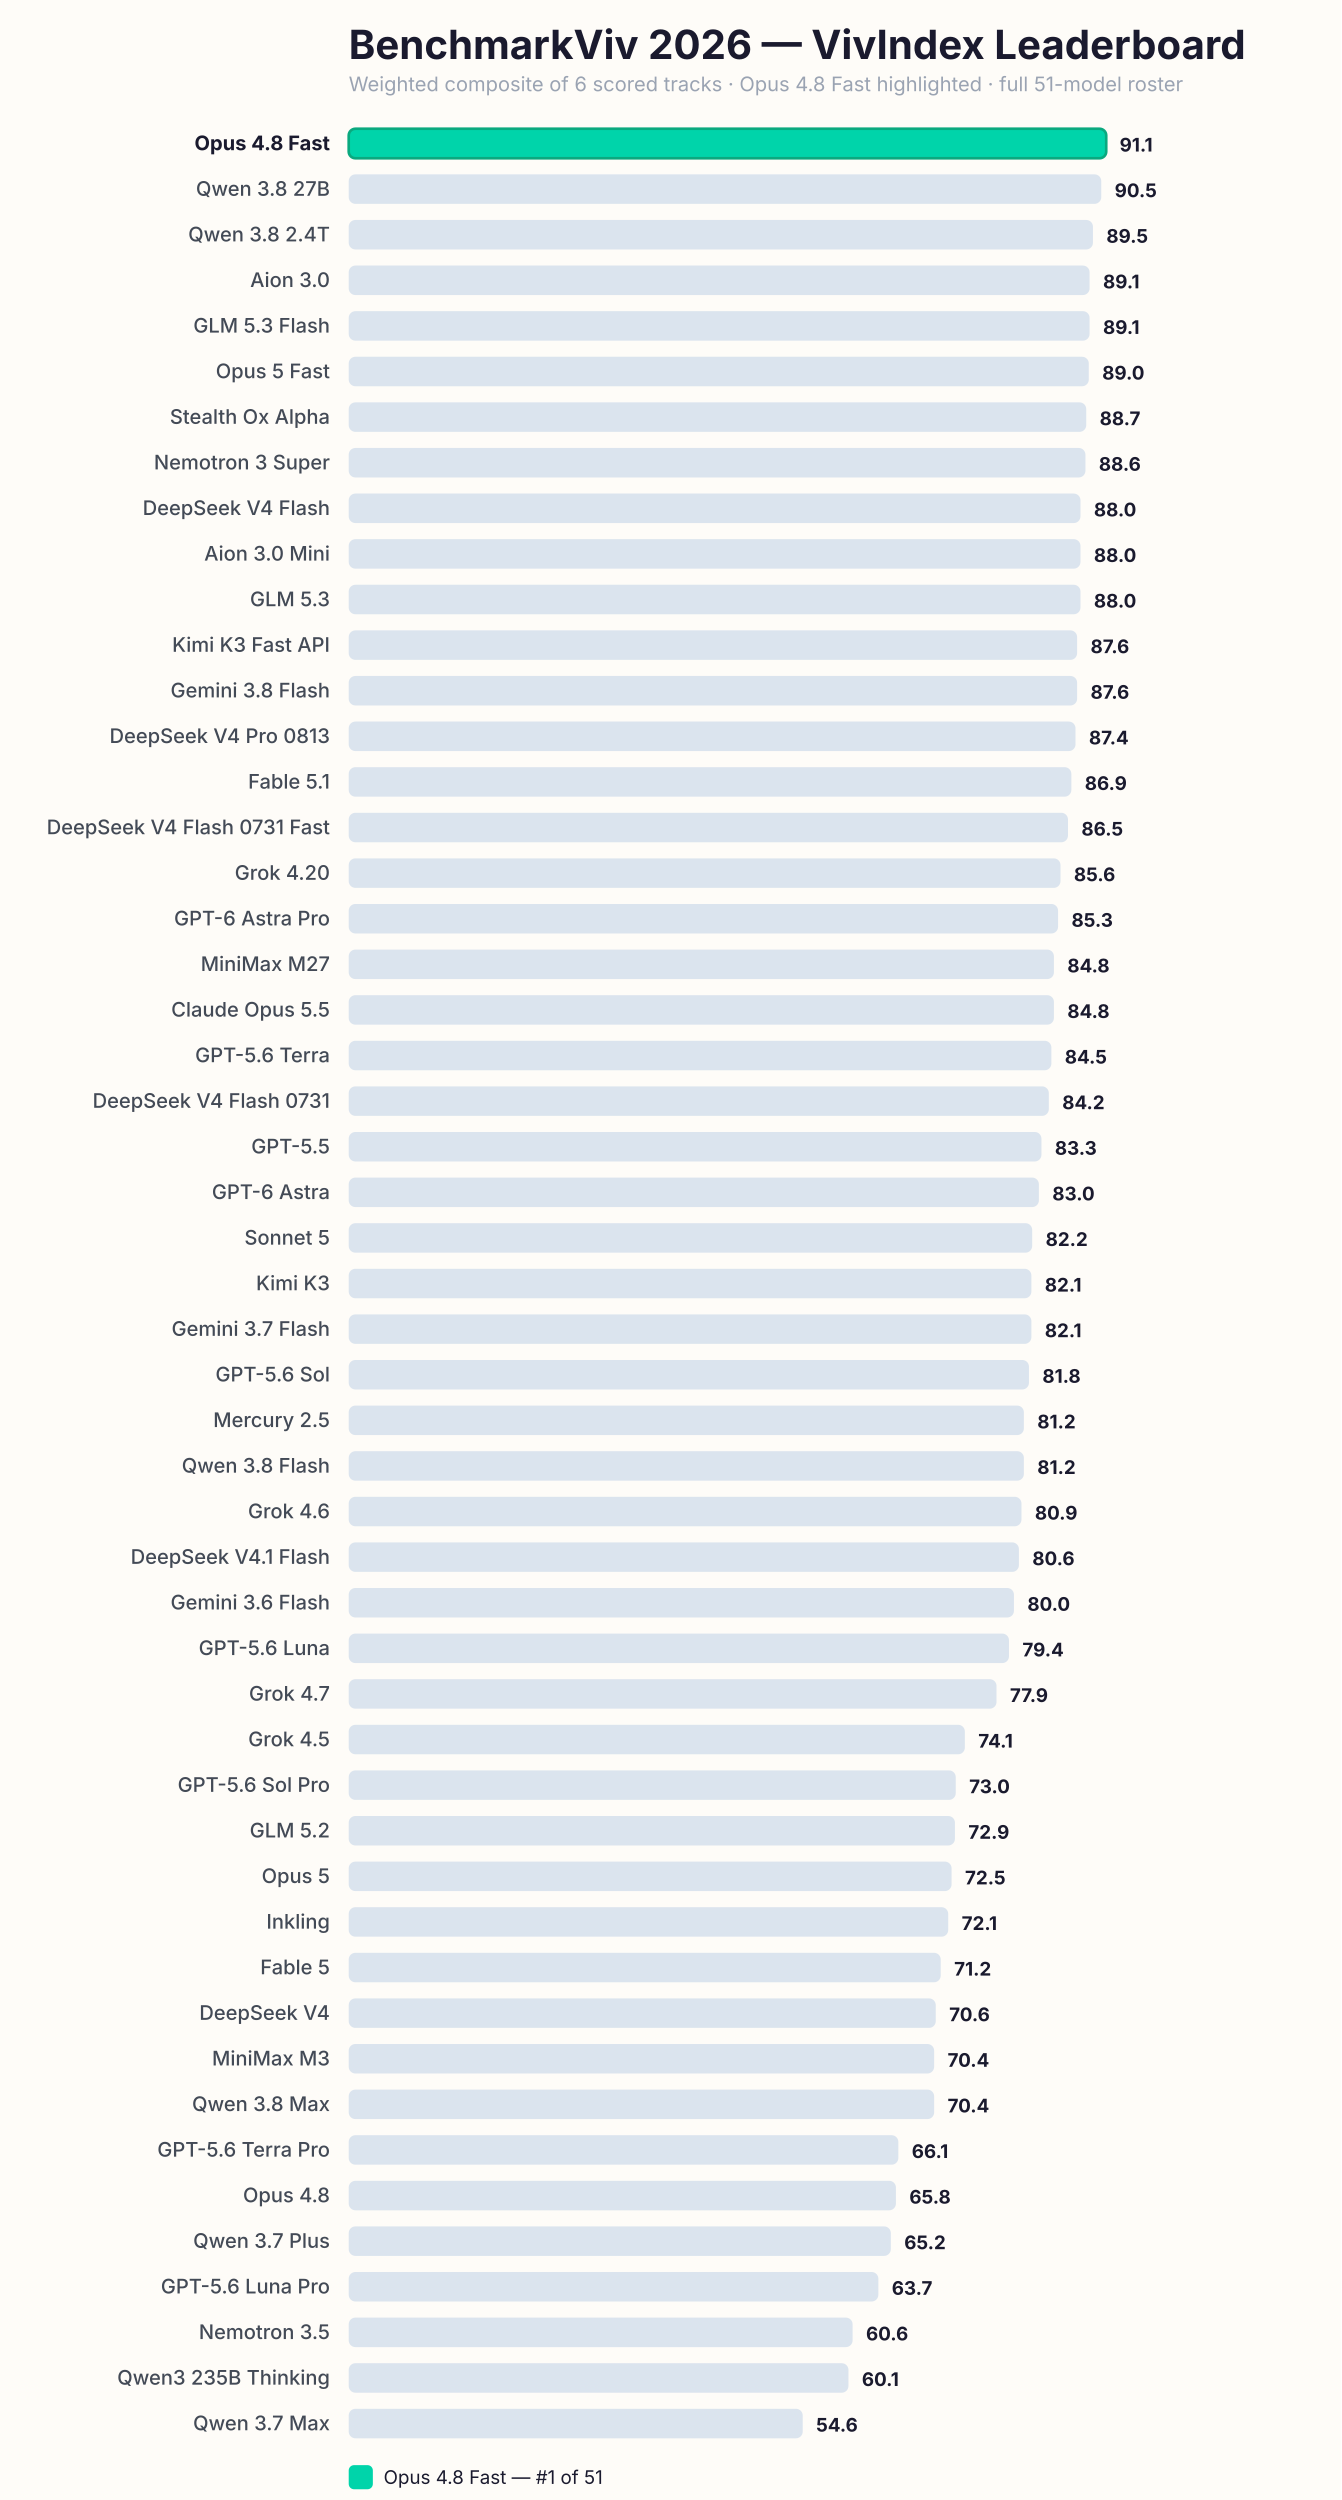
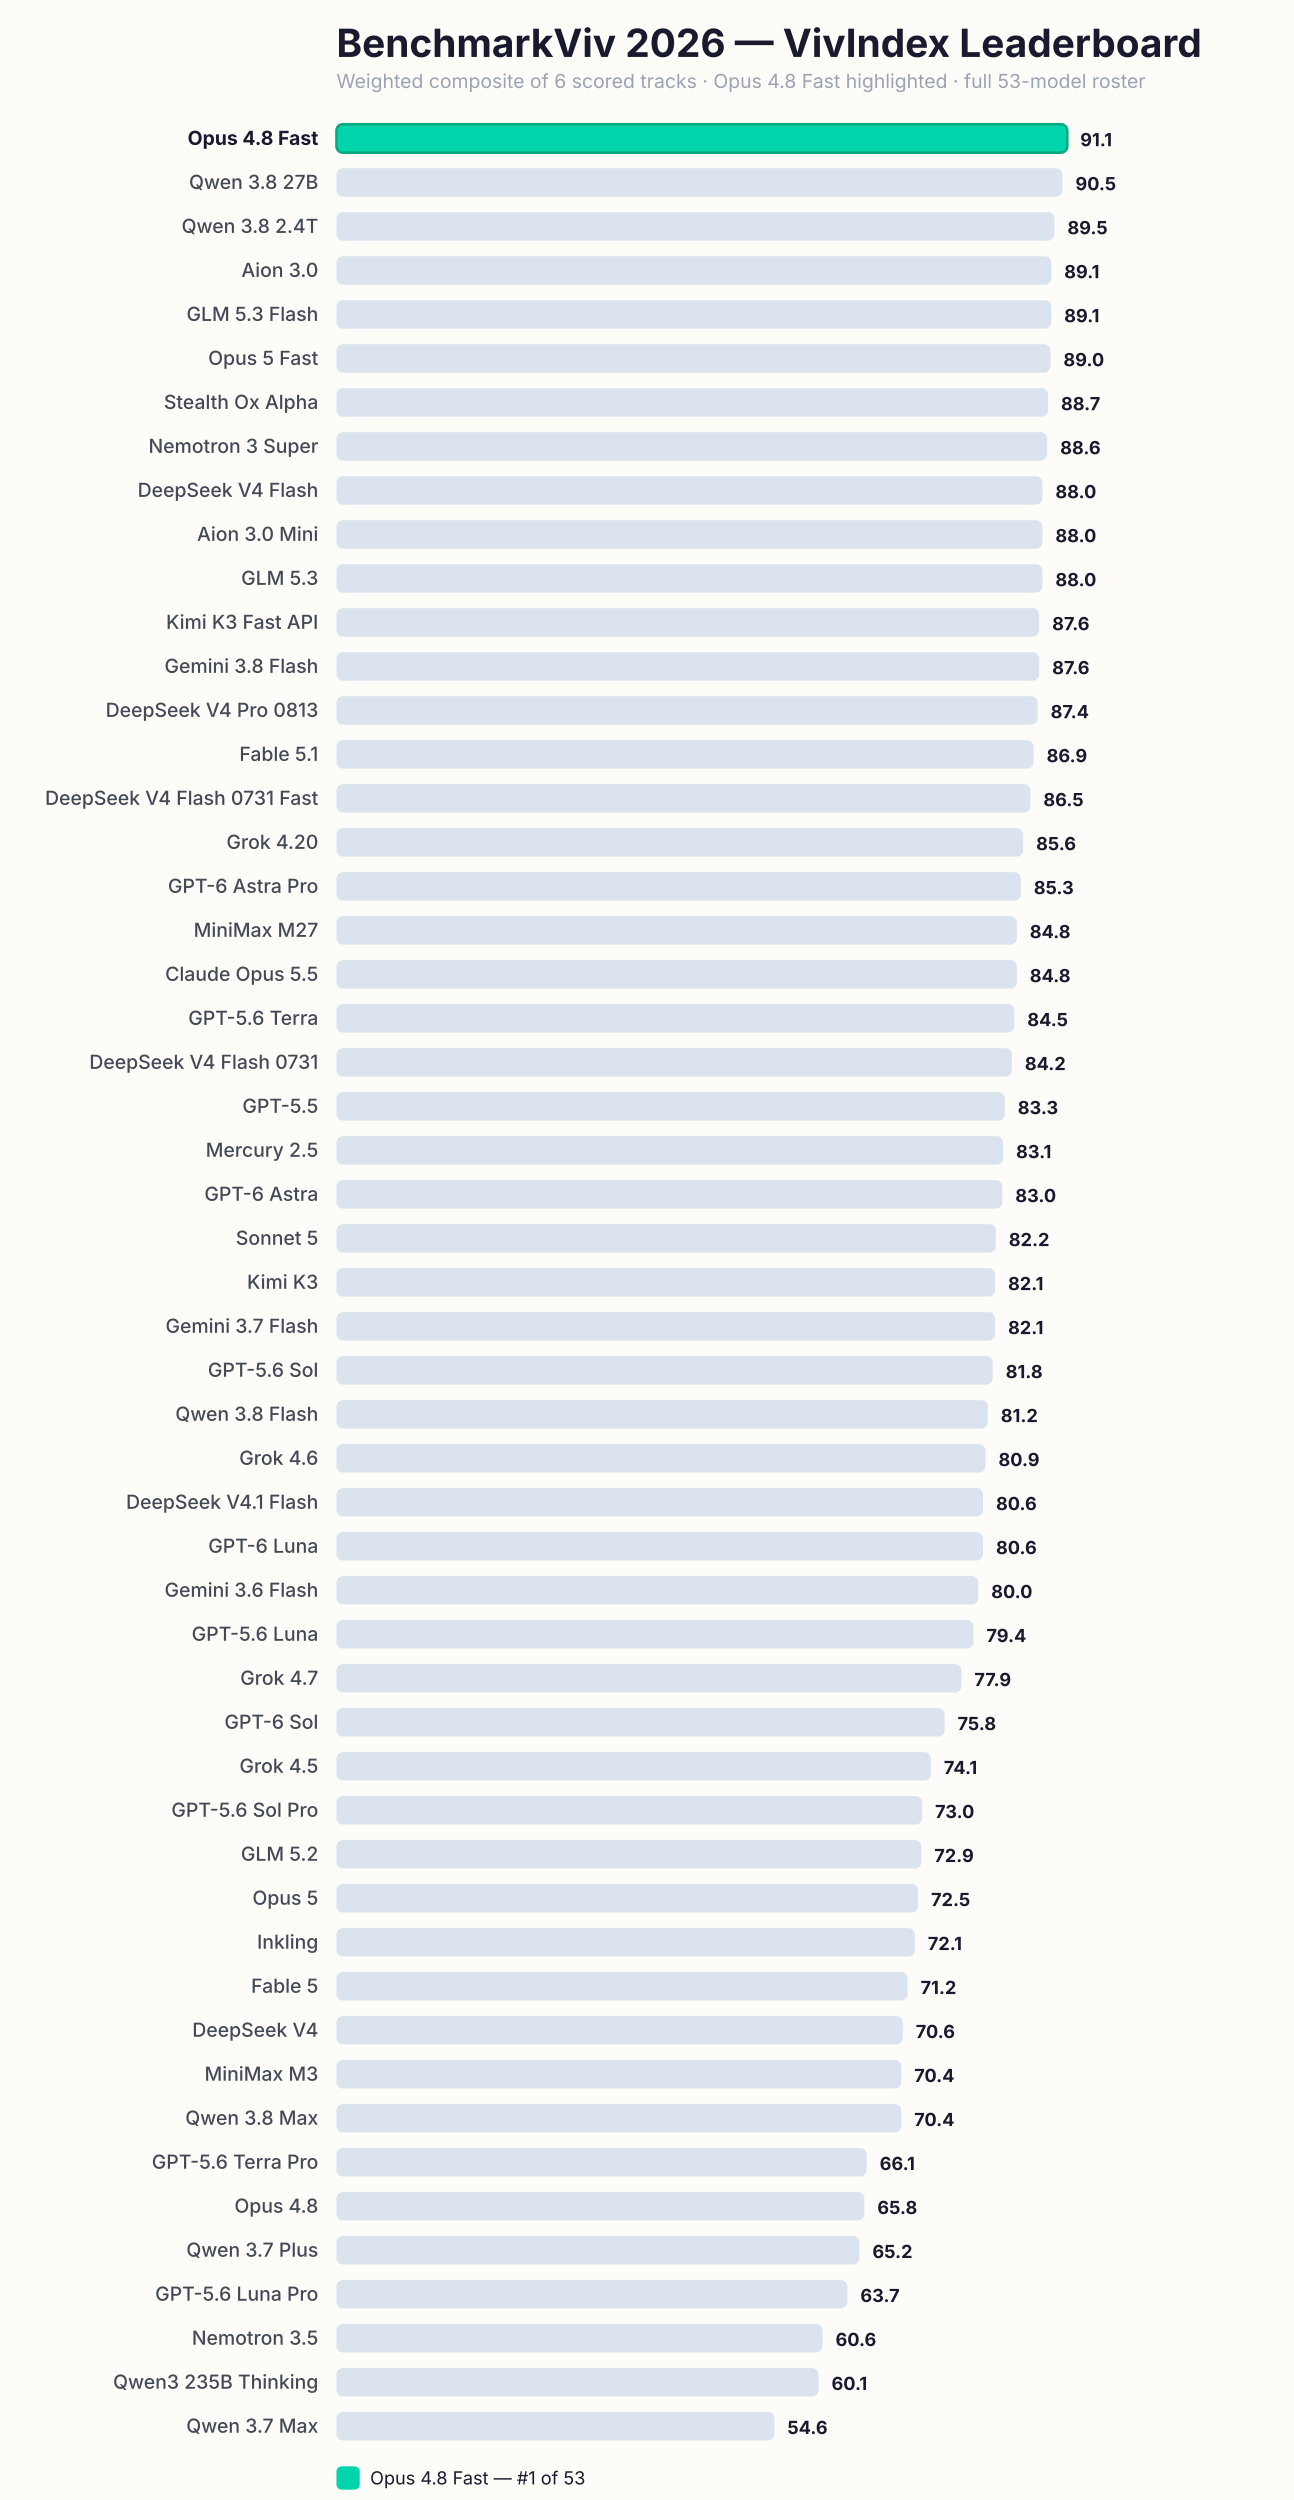
- <svg xmlns="http://www.w3.org/2000/svg" width="1000" height="1864" viewBox="0 0 1000 1864" font-family="Inter, system-ui, sans-serif">
-   <rect width="1000" height="1864" fill="#FEFCF8" />
+ <svg xmlns="http://www.w3.org/2000/svg" width="1000" height="1932" viewBox="0 0 1000 1932" font-family="Inter, system-ui, sans-serif">
+   <rect width="1000" height="1932" fill="#FEFCF8" />
  <text x="260" y="44" font-size="30" font-weight="700" fill="#1A1A2E">BenchmarkViv 2026 — VivIndex Leaderboard</text>
-   <text x="260" y="68" font-size="15" fill="#9aa3b2">Weighted composite of 6 scored tracks · Opus 4.8 Fast highlighted · full 51-model roster</text>
+   <text x="260" y="68" font-size="15" fill="#9aa3b2">Weighted composite of 6 scored tracks · Opus 4.8 Fast highlighted · full 53-model roster</text>
  <text x="246" y="112" text-anchor="end" font-size="15" font-weight="700" fill="#1A1A2E">Opus 4.8 Fast</text>
  <rect x="260" y="96" width="564.8" height="22" rx="5" fill="#00D4AA" stroke="#0aa97f" stroke-width="2" />
  <text x="834.8" y="113" font-size="14" font-weight="700" fill="#1A1A2E">91.1</text>
  <text x="246" y="146" text-anchor="end" font-size="15" font-weight="500" fill="#434a56">Qwen 3.8 27B</text>
  <rect x="260" y="130" width="561.1" height="22" rx="5" fill="#dbe4ee" stroke="#0aa97f" stroke-width="0" />
  <text x="831.1" y="147" font-size="14" font-weight="700" fill="#1A1A2E">90.5</text>
  <text x="246" y="180" text-anchor="end" font-size="15" font-weight="500" fill="#434a56">Qwen 3.8 2.4T</text>
  <rect x="260" y="164" width="554.9" height="22" rx="5" fill="#dbe4ee" stroke="#0aa97f" stroke-width="0" />
  <text x="824.9" y="181" font-size="14" font-weight="700" fill="#1A1A2E">89.5</text>
  <text x="246" y="214" text-anchor="end" font-size="15" font-weight="500" fill="#434a56">Aion 3.0</text>
  <rect x="260" y="198" width="552.4" height="22" rx="5" fill="#dbe4ee" stroke="#0aa97f" stroke-width="0" />
  <text x="822.4" y="215" font-size="14" font-weight="700" fill="#1A1A2E">89.1</text>
  <text x="246" y="248" text-anchor="end" font-size="15" font-weight="500" fill="#434a56">GLM 5.3 Flash</text>
  <rect x="260" y="232" width="552.4" height="22" rx="5" fill="#dbe4ee" stroke="#0aa97f" stroke-width="0" />
  <text x="822.4" y="249" font-size="14" font-weight="700" fill="#1A1A2E">89.1</text>
  <text x="246" y="282" text-anchor="end" font-size="15" font-weight="500" fill="#434a56">Opus 5 Fast</text>
  <rect x="260" y="266" width="551.8" height="22" rx="5" fill="#dbe4ee" stroke="#0aa97f" stroke-width="0" />
  <text x="821.8" y="283" font-size="14" font-weight="700" fill="#1A1A2E">89.0</text>
  <text x="246" y="316" text-anchor="end" font-size="15" font-weight="500" fill="#434a56">Stealth Ox Alpha</text>
  <rect x="260" y="300" width="549.9" height="22" rx="5" fill="#dbe4ee" stroke="#0aa97f" stroke-width="0" />
  <text x="819.9" y="317" font-size="14" font-weight="700" fill="#1A1A2E">88.7</text>
  <text x="246" y="350" text-anchor="end" font-size="15" font-weight="500" fill="#434a56">Nemotron 3 Super</text>
  <rect x="260" y="334" width="549.3" height="22" rx="5" fill="#dbe4ee" stroke="#0aa97f" stroke-width="0" />
  <text x="819.3" y="351" font-size="14" font-weight="700" fill="#1A1A2E">88.6</text>
  <text x="246" y="384" text-anchor="end" font-size="15" font-weight="500" fill="#434a56">DeepSeek V4 Flash</text>
  <rect x="260" y="368" width="545.6" height="22" rx="5" fill="#dbe4ee" stroke="#0aa97f" stroke-width="0" />
  <text x="815.6" y="385" font-size="14" font-weight="700" fill="#1A1A2E">88.0</text>
  <text x="246" y="418" text-anchor="end" font-size="15" font-weight="500" fill="#434a56">Aion 3.0 Mini</text>
  <rect x="260" y="402" width="545.6" height="22" rx="5" fill="#dbe4ee" stroke="#0aa97f" stroke-width="0" />
  <text x="815.6" y="419" font-size="14" font-weight="700" fill="#1A1A2E">88.0</text>
  <text x="246" y="452" text-anchor="end" font-size="15" font-weight="500" fill="#434a56">GLM 5.3</text>
  <rect x="260" y="436" width="545.6" height="22" rx="5" fill="#dbe4ee" stroke="#0aa97f" stroke-width="0" />
  <text x="815.6" y="453" font-size="14" font-weight="700" fill="#1A1A2E">88.0</text>
  <text x="246" y="486" text-anchor="end" font-size="15" font-weight="500" fill="#434a56">Kimi K3 Fast API</text>
  <rect x="260" y="470" width="543.1" height="22" rx="5" fill="#dbe4ee" stroke="#0aa97f" stroke-width="0" />
  <text x="813.1" y="487" font-size="14" font-weight="700" fill="#1A1A2E">87.6</text>
  <text x="246" y="520" text-anchor="end" font-size="15" font-weight="500" fill="#434a56">Gemini 3.8 Flash</text>
  <rect x="260" y="504" width="543.1" height="22" rx="5" fill="#dbe4ee" stroke="#0aa97f" stroke-width="0" />
  <text x="813.1" y="521" font-size="14" font-weight="700" fill="#1A1A2E">87.6</text>
  <text x="246" y="554" text-anchor="end" font-size="15" font-weight="500" fill="#434a56">DeepSeek V4 Pro 0813</text>
  <rect x="260" y="538" width="541.9" height="22" rx="5" fill="#dbe4ee" stroke="#0aa97f" stroke-width="0" />
  <text x="811.9" y="555" font-size="14" font-weight="700" fill="#1A1A2E">87.4</text>
  <text x="246" y="588" text-anchor="end" font-size="15" font-weight="500" fill="#434a56">Fable 5.1</text>
  <rect x="260" y="572" width="538.8" height="22" rx="5" fill="#dbe4ee" stroke="#0aa97f" stroke-width="0" />
  <text x="808.8" y="589" font-size="14" font-weight="700" fill="#1A1A2E">86.9</text>
  <text x="246" y="622" text-anchor="end" font-size="15" font-weight="500" fill="#434a56">DeepSeek V4 Flash 0731 Fast</text>
  <rect x="260" y="606" width="536.3" height="22" rx="5" fill="#dbe4ee" stroke="#0aa97f" stroke-width="0" />
  <text x="806.3" y="623" font-size="14" font-weight="700" fill="#1A1A2E">86.5</text>
  <text x="246" y="656" text-anchor="end" font-size="15" font-weight="500" fill="#434a56">Grok 4.20</text>
  <rect x="260" y="640" width="530.7" height="22" rx="5" fill="#dbe4ee" stroke="#0aa97f" stroke-width="0" />
  <text x="800.7" y="657" font-size="14" font-weight="700" fill="#1A1A2E">85.6</text>
  <text x="246" y="690" text-anchor="end" font-size="15" font-weight="500" fill="#434a56">GPT-6 Astra Pro</text>
  <rect x="260" y="674" width="528.9" height="22" rx="5" fill="#dbe4ee" stroke="#0aa97f" stroke-width="0" />
  <text x="798.9" y="691" font-size="14" font-weight="700" fill="#1A1A2E">85.3</text>
  <text x="246" y="724" text-anchor="end" font-size="15" font-weight="500" fill="#434a56">MiniMax M27</text>
  <rect x="260" y="708" width="525.8" height="22" rx="5" fill="#dbe4ee" stroke="#0aa97f" stroke-width="0" />
  <text x="795.8" y="725" font-size="14" font-weight="700" fill="#1A1A2E">84.8</text>
  <text x="246" y="758" text-anchor="end" font-size="15" font-weight="500" fill="#434a56">Claude Opus 5.5</text>
  <rect x="260" y="742" width="525.8" height="22" rx="5" fill="#dbe4ee" stroke="#0aa97f" stroke-width="0" />
  <text x="795.8" y="759" font-size="14" font-weight="700" fill="#1A1A2E">84.8</text>
  <text x="246" y="792" text-anchor="end" font-size="15" font-weight="500" fill="#434a56">GPT-5.6 Terra</text>
  <rect x="260" y="776" width="523.9" height="22" rx="5" fill="#dbe4ee" stroke="#0aa97f" stroke-width="0" />
  <text x="793.9" y="793" font-size="14" font-weight="700" fill="#1A1A2E">84.5</text>
  <text x="246" y="826" text-anchor="end" font-size="15" font-weight="500" fill="#434a56">DeepSeek V4 Flash 0731</text>
  <rect x="260" y="810" width="522.0" height="22" rx="5" fill="#dbe4ee" stroke="#0aa97f" stroke-width="0" />
  <text x="792.0" y="827" font-size="14" font-weight="700" fill="#1A1A2E">84.2</text>
  <text x="246" y="860" text-anchor="end" font-size="15" font-weight="500" fill="#434a56">GPT-5.5</text>
  <rect x="260" y="844" width="516.5" height="22" rx="5" fill="#dbe4ee" stroke="#0aa97f" stroke-width="0" />
  <text x="786.5" y="861" font-size="14" font-weight="700" fill="#1A1A2E">83.3</text>
-   <text x="246" y="894" text-anchor="end" font-size="15" font-weight="500" fill="#434a56">GPT-6 Astra</text>
-   <rect x="260" y="878" width="514.6" height="22" rx="5" fill="#dbe4ee" stroke="#0aa97f" stroke-width="0" />
-   <text x="784.6" y="895" font-size="14" font-weight="700" fill="#1A1A2E">83.0</text>
-   <text x="246" y="928" text-anchor="end" font-size="15" font-weight="500" fill="#434a56">Sonnet 5</text>
-   <rect x="260" y="912" width="509.6" height="22" rx="5" fill="#dbe4ee" stroke="#0aa97f" stroke-width="0" />
-   <text x="779.6" y="929" font-size="14" font-weight="700" fill="#1A1A2E">82.2</text>
-   <text x="246" y="962" text-anchor="end" font-size="15" font-weight="500" fill="#434a56">Kimi K3</text>
-   <rect x="260" y="946" width="509.0" height="22" rx="5" fill="#dbe4ee" stroke="#0aa97f" stroke-width="0" />
-   <text x="779.0" y="963" font-size="14" font-weight="700" fill="#1A1A2E">82.1</text>
-   <text x="246" y="996" text-anchor="end" font-size="15" font-weight="500" fill="#434a56">Gemini 3.7 Flash</text>
+   <text x="246" y="894" text-anchor="end" font-size="15" font-weight="500" fill="#434a56">Mercury 2.5</text>
+   <rect x="260" y="878" width="515.2" height="22" rx="5" fill="#dbe4ee" stroke="#0aa97f" stroke-width="0" />
+   <text x="785.2" y="895" font-size="14" font-weight="700" fill="#1A1A2E">83.1</text>
+   <text x="246" y="928" text-anchor="end" font-size="15" font-weight="500" fill="#434a56">GPT-6 Astra</text>
+   <rect x="260" y="912" width="514.6" height="22" rx="5" fill="#dbe4ee" stroke="#0aa97f" stroke-width="0" />
+   <text x="784.6" y="929" font-size="14" font-weight="700" fill="#1A1A2E">83.0</text>
+   <text x="246" y="962" text-anchor="end" font-size="15" font-weight="500" fill="#434a56">Sonnet 5</text>
+   <rect x="260" y="946" width="509.6" height="22" rx="5" fill="#dbe4ee" stroke="#0aa97f" stroke-width="0" />
+   <text x="779.6" y="963" font-size="14" font-weight="700" fill="#1A1A2E">82.2</text>
+   <text x="246" y="996" text-anchor="end" font-size="15" font-weight="500" fill="#434a56">Kimi K3</text>
  <rect x="260" y="980" width="509.0" height="22" rx="5" fill="#dbe4ee" stroke="#0aa97f" stroke-width="0" />
  <text x="779.0" y="997" font-size="14" font-weight="700" fill="#1A1A2E">82.1</text>
-   <text x="246" y="1030" text-anchor="end" font-size="15" font-weight="500" fill="#434a56">GPT-5.6 Sol</text>
-   <rect x="260" y="1014" width="507.2" height="22" rx="5" fill="#dbe4ee" stroke="#0aa97f" stroke-width="0" />
-   <text x="777.2" y="1031" font-size="14" font-weight="700" fill="#1A1A2E">81.8</text>
-   <text x="246" y="1064" text-anchor="end" font-size="15" font-weight="500" fill="#434a56">Mercury 2.5</text>
-   <rect x="260" y="1048" width="503.4" height="22" rx="5" fill="#dbe4ee" stroke="#0aa97f" stroke-width="0" />
-   <text x="773.4" y="1065" font-size="14" font-weight="700" fill="#1A1A2E">81.2</text>
+   <text x="246" y="1030" text-anchor="end" font-size="15" font-weight="500" fill="#434a56">Gemini 3.7 Flash</text>
+   <rect x="260" y="1014" width="509.0" height="22" rx="5" fill="#dbe4ee" stroke="#0aa97f" stroke-width="0" />
+   <text x="779.0" y="1031" font-size="14" font-weight="700" fill="#1A1A2E">82.1</text>
+   <text x="246" y="1064" text-anchor="end" font-size="15" font-weight="500" fill="#434a56">GPT-5.6 Sol</text>
+   <rect x="260" y="1048" width="507.2" height="22" rx="5" fill="#dbe4ee" stroke="#0aa97f" stroke-width="0" />
+   <text x="777.2" y="1065" font-size="14" font-weight="700" fill="#1A1A2E">81.8</text>
  <text x="246" y="1098" text-anchor="end" font-size="15" font-weight="500" fill="#434a56">Qwen 3.8 Flash</text>
  <rect x="260" y="1082" width="503.4" height="22" rx="5" fill="#dbe4ee" stroke="#0aa97f" stroke-width="0" />
  <text x="773.4" y="1099" font-size="14" font-weight="700" fill="#1A1A2E">81.2</text>
  <text x="246" y="1132" text-anchor="end" font-size="15" font-weight="500" fill="#434a56">Grok 4.6</text>
  <rect x="260" y="1116" width="501.6" height="22" rx="5" fill="#dbe4ee" stroke="#0aa97f" stroke-width="0" />
  <text x="771.6" y="1133" font-size="14" font-weight="700" fill="#1A1A2E">80.9</text>
  <text x="246" y="1166" text-anchor="end" font-size="15" font-weight="500" fill="#434a56">DeepSeek V4.1 Flash</text>
  <rect x="260" y="1150" width="499.7" height="22" rx="5" fill="#dbe4ee" stroke="#0aa97f" stroke-width="0" />
  <text x="769.7" y="1167" font-size="14" font-weight="700" fill="#1A1A2E">80.6</text>
-   <text x="246" y="1200" text-anchor="end" font-size="15" font-weight="500" fill="#434a56">Gemini 3.6 Flash</text>
-   <rect x="260" y="1184" width="496.0" height="22" rx="5" fill="#dbe4ee" stroke="#0aa97f" stroke-width="0" />
-   <text x="766.0" y="1201" font-size="14" font-weight="700" fill="#1A1A2E">80.0</text>
-   <text x="246" y="1234" text-anchor="end" font-size="15" font-weight="500" fill="#434a56">GPT-5.6 Luna</text>
-   <rect x="260" y="1218" width="492.3" height="22" rx="5" fill="#dbe4ee" stroke="#0aa97f" stroke-width="0" />
-   <text x="762.3" y="1235" font-size="14" font-weight="700" fill="#1A1A2E">79.4</text>
-   <text x="246" y="1268" text-anchor="end" font-size="15" font-weight="500" fill="#434a56">Grok 4.7</text>
-   <rect x="260" y="1252" width="483.0" height="22" rx="5" fill="#dbe4ee" stroke="#0aa97f" stroke-width="0" />
-   <text x="753.0" y="1269" font-size="14" font-weight="700" fill="#1A1A2E">77.9</text>
-   <text x="246" y="1302" text-anchor="end" font-size="15" font-weight="500" fill="#434a56">Grok 4.5</text>
-   <rect x="260" y="1286" width="459.4" height="22" rx="5" fill="#dbe4ee" stroke="#0aa97f" stroke-width="0" />
-   <text x="729.4" y="1303" font-size="14" font-weight="700" fill="#1A1A2E">74.1</text>
-   <text x="246" y="1336" text-anchor="end" font-size="15" font-weight="500" fill="#434a56">GPT-5.6 Sol Pro</text>
-   <rect x="260" y="1320" width="452.6" height="22" rx="5" fill="#dbe4ee" stroke="#0aa97f" stroke-width="0" />
-   <text x="722.6" y="1337" font-size="14" font-weight="700" fill="#1A1A2E">73.0</text>
-   <text x="246" y="1370" text-anchor="end" font-size="15" font-weight="500" fill="#434a56">GLM 5.2</text>
-   <rect x="260" y="1354" width="452.0" height="22" rx="5" fill="#dbe4ee" stroke="#0aa97f" stroke-width="0" />
-   <text x="722.0" y="1371" font-size="14" font-weight="700" fill="#1A1A2E">72.9</text>
-   <text x="246" y="1404" text-anchor="end" font-size="15" font-weight="500" fill="#434a56">Opus 5</text>
-   <rect x="260" y="1388" width="449.5" height="22" rx="5" fill="#dbe4ee" stroke="#0aa97f" stroke-width="0" />
-   <text x="719.5" y="1405" font-size="14" font-weight="700" fill="#1A1A2E">72.5</text>
-   <text x="246" y="1438" text-anchor="end" font-size="15" font-weight="500" fill="#434a56">Inkling</text>
-   <rect x="260" y="1422" width="447.0" height="22" rx="5" fill="#dbe4ee" stroke="#0aa97f" stroke-width="0" />
-   <text x="717.0" y="1439" font-size="14" font-weight="700" fill="#1A1A2E">72.1</text>
-   <text x="246" y="1472" text-anchor="end" font-size="15" font-weight="500" fill="#434a56">Fable 5</text>
-   <rect x="260" y="1456" width="441.4" height="22" rx="5" fill="#dbe4ee" stroke="#0aa97f" stroke-width="0" />
-   <text x="711.4" y="1473" font-size="14" font-weight="700" fill="#1A1A2E">71.2</text>
-   <text x="246" y="1506" text-anchor="end" font-size="15" font-weight="500" fill="#434a56">DeepSeek V4</text>
-   <rect x="260" y="1490" width="437.7" height="22" rx="5" fill="#dbe4ee" stroke="#0aa97f" stroke-width="0" />
-   <text x="707.7" y="1507" font-size="14" font-weight="700" fill="#1A1A2E">70.6</text>
-   <text x="246" y="1540" text-anchor="end" font-size="15" font-weight="500" fill="#434a56">MiniMax M3</text>
-   <rect x="260" y="1524" width="436.5" height="22" rx="5" fill="#dbe4ee" stroke="#0aa97f" stroke-width="0" />
-   <text x="706.5" y="1541" font-size="14" font-weight="700" fill="#1A1A2E">70.4</text>
-   <text x="246" y="1574" text-anchor="end" font-size="15" font-weight="500" fill="#434a56">Qwen 3.8 Max</text>
-   <rect x="260" y="1558" width="436.5" height="22" rx="5" fill="#dbe4ee" stroke="#0aa97f" stroke-width="0" />
-   <text x="706.5" y="1575" font-size="14" font-weight="700" fill="#1A1A2E">70.4</text>
-   <text x="246" y="1608" text-anchor="end" font-size="15" font-weight="500" fill="#434a56">GPT-5.6 Terra Pro</text>
-   <rect x="260" y="1592" width="409.8" height="22" rx="5" fill="#dbe4ee" stroke="#0aa97f" stroke-width="0" />
-   <text x="679.8" y="1609" font-size="14" font-weight="700" fill="#1A1A2E">66.1</text>
-   <text x="246" y="1642" text-anchor="end" font-size="15" font-weight="500" fill="#434a56">Opus 4.8</text>
-   <rect x="260" y="1626" width="408.0" height="22" rx="5" fill="#dbe4ee" stroke="#0aa97f" stroke-width="0" />
-   <text x="678.0" y="1643" font-size="14" font-weight="700" fill="#1A1A2E">65.8</text>
-   <text x="246" y="1676" text-anchor="end" font-size="15" font-weight="500" fill="#434a56">Qwen 3.7 Plus</text>
-   <rect x="260" y="1660" width="404.2" height="22" rx="5" fill="#dbe4ee" stroke="#0aa97f" stroke-width="0" />
-   <text x="674.2" y="1677" font-size="14" font-weight="700" fill="#1A1A2E">65.2</text>
-   <text x="246" y="1710" text-anchor="end" font-size="15" font-weight="500" fill="#434a56">GPT-5.6 Luna Pro</text>
-   <rect x="260" y="1694" width="394.9" height="22" rx="5" fill="#dbe4ee" stroke="#0aa97f" stroke-width="0" />
-   <text x="664.9" y="1711" font-size="14" font-weight="700" fill="#1A1A2E">63.7</text>
-   <text x="246" y="1744" text-anchor="end" font-size="15" font-weight="500" fill="#434a56">Nemotron 3.5</text>
-   <rect x="260" y="1728" width="375.7" height="22" rx="5" fill="#dbe4ee" stroke="#0aa97f" stroke-width="0" />
-   <text x="645.7" y="1745" font-size="14" font-weight="700" fill="#1A1A2E">60.6</text>
-   <text x="246" y="1778" text-anchor="end" font-size="15" font-weight="500" fill="#434a56">Qwen3 235B Thinking</text>
-   <rect x="260" y="1762" width="372.6" height="22" rx="5" fill="#dbe4ee" stroke="#0aa97f" stroke-width="0" />
-   <text x="642.6" y="1779" font-size="14" font-weight="700" fill="#1A1A2E">60.1</text>
-   <text x="246" y="1812" text-anchor="end" font-size="15" font-weight="500" fill="#434a56">Qwen 3.7 Max</text>
-   <rect x="260" y="1796" width="338.5" height="22" rx="5" fill="#dbe4ee" stroke="#0aa97f" stroke-width="0" />
-   <text x="608.5" y="1813" font-size="14" font-weight="700" fill="#1A1A2E">54.6</text>
-   <rect x="260" y="1838" width="18" height="18" rx="4" fill="#00D4AA" />
-   <text x="286" y="1852" font-size="14" fill="#1A1A2E">Opus 4.8 Fast — #1 of 51</text>
+   <text x="246" y="1200" text-anchor="end" font-size="15" font-weight="500" fill="#434a56">GPT-6 Luna</text>
+   <rect x="260" y="1184" width="499.7" height="22" rx="5" fill="#dbe4ee" stroke="#0aa97f" stroke-width="0" />
+   <text x="769.7" y="1201" font-size="14" font-weight="700" fill="#1A1A2E">80.6</text>
+   <text x="246" y="1234" text-anchor="end" font-size="15" font-weight="500" fill="#434a56">Gemini 3.6 Flash</text>
+   <rect x="260" y="1218" width="496.0" height="22" rx="5" fill="#dbe4ee" stroke="#0aa97f" stroke-width="0" />
+   <text x="766.0" y="1235" font-size="14" font-weight="700" fill="#1A1A2E">80.0</text>
+   <text x="246" y="1268" text-anchor="end" font-size="15" font-weight="500" fill="#434a56">GPT-5.6 Luna</text>
+   <rect x="260" y="1252" width="492.3" height="22" rx="5" fill="#dbe4ee" stroke="#0aa97f" stroke-width="0" />
+   <text x="762.3" y="1269" font-size="14" font-weight="700" fill="#1A1A2E">79.4</text>
+   <text x="246" y="1302" text-anchor="end" font-size="15" font-weight="500" fill="#434a56">Grok 4.7</text>
+   <rect x="260" y="1286" width="483.0" height="22" rx="5" fill="#dbe4ee" stroke="#0aa97f" stroke-width="0" />
+   <text x="753.0" y="1303" font-size="14" font-weight="700" fill="#1A1A2E">77.9</text>
+   <text x="246" y="1336" text-anchor="end" font-size="15" font-weight="500" fill="#434a56">GPT-6 Sol</text>
+   <rect x="260" y="1320" width="470.0" height="22" rx="5" fill="#dbe4ee" stroke="#0aa97f" stroke-width="0" />
+   <text x="740.0" y="1337" font-size="14" font-weight="700" fill="#1A1A2E">75.8</text>
+   <text x="246" y="1370" text-anchor="end" font-size="15" font-weight="500" fill="#434a56">Grok 4.5</text>
+   <rect x="260" y="1354" width="459.4" height="22" rx="5" fill="#dbe4ee" stroke="#0aa97f" stroke-width="0" />
+   <text x="729.4" y="1371" font-size="14" font-weight="700" fill="#1A1A2E">74.1</text>
+   <text x="246" y="1404" text-anchor="end" font-size="15" font-weight="500" fill="#434a56">GPT-5.6 Sol Pro</text>
+   <rect x="260" y="1388" width="452.6" height="22" rx="5" fill="#dbe4ee" stroke="#0aa97f" stroke-width="0" />
+   <text x="722.6" y="1405" font-size="14" font-weight="700" fill="#1A1A2E">73.0</text>
+   <text x="246" y="1438" text-anchor="end" font-size="15" font-weight="500" fill="#434a56">GLM 5.2</text>
+   <rect x="260" y="1422" width="452.0" height="22" rx="5" fill="#dbe4ee" stroke="#0aa97f" stroke-width="0" />
+   <text x="722.0" y="1439" font-size="14" font-weight="700" fill="#1A1A2E">72.9</text>
+   <text x="246" y="1472" text-anchor="end" font-size="15" font-weight="500" fill="#434a56">Opus 5</text>
+   <rect x="260" y="1456" width="449.5" height="22" rx="5" fill="#dbe4ee" stroke="#0aa97f" stroke-width="0" />
+   <text x="719.5" y="1473" font-size="14" font-weight="700" fill="#1A1A2E">72.5</text>
+   <text x="246" y="1506" text-anchor="end" font-size="15" font-weight="500" fill="#434a56">Inkling</text>
+   <rect x="260" y="1490" width="447.0" height="22" rx="5" fill="#dbe4ee" stroke="#0aa97f" stroke-width="0" />
+   <text x="717.0" y="1507" font-size="14" font-weight="700" fill="#1A1A2E">72.1</text>
+   <text x="246" y="1540" text-anchor="end" font-size="15" font-weight="500" fill="#434a56">Fable 5</text>
+   <rect x="260" y="1524" width="441.4" height="22" rx="5" fill="#dbe4ee" stroke="#0aa97f" stroke-width="0" />
+   <text x="711.4" y="1541" font-size="14" font-weight="700" fill="#1A1A2E">71.2</text>
+   <text x="246" y="1574" text-anchor="end" font-size="15" font-weight="500" fill="#434a56">DeepSeek V4</text>
+   <rect x="260" y="1558" width="437.7" height="22" rx="5" fill="#dbe4ee" stroke="#0aa97f" stroke-width="0" />
+   <text x="707.7" y="1575" font-size="14" font-weight="700" fill="#1A1A2E">70.6</text>
+   <text x="246" y="1608" text-anchor="end" font-size="15" font-weight="500" fill="#434a56">MiniMax M3</text>
+   <rect x="260" y="1592" width="436.5" height="22" rx="5" fill="#dbe4ee" stroke="#0aa97f" stroke-width="0" />
+   <text x="706.5" y="1609" font-size="14" font-weight="700" fill="#1A1A2E">70.4</text>
+   <text x="246" y="1642" text-anchor="end" font-size="15" font-weight="500" fill="#434a56">Qwen 3.8 Max</text>
+   <rect x="260" y="1626" width="436.5" height="22" rx="5" fill="#dbe4ee" stroke="#0aa97f" stroke-width="0" />
+   <text x="706.5" y="1643" font-size="14" font-weight="700" fill="#1A1A2E">70.4</text>
+   <text x="246" y="1676" text-anchor="end" font-size="15" font-weight="500" fill="#434a56">GPT-5.6 Terra Pro</text>
+   <rect x="260" y="1660" width="409.8" height="22" rx="5" fill="#dbe4ee" stroke="#0aa97f" stroke-width="0" />
+   <text x="679.8" y="1677" font-size="14" font-weight="700" fill="#1A1A2E">66.1</text>
+   <text x="246" y="1710" text-anchor="end" font-size="15" font-weight="500" fill="#434a56">Opus 4.8</text>
+   <rect x="260" y="1694" width="408.0" height="22" rx="5" fill="#dbe4ee" stroke="#0aa97f" stroke-width="0" />
+   <text x="678.0" y="1711" font-size="14" font-weight="700" fill="#1A1A2E">65.8</text>
+   <text x="246" y="1744" text-anchor="end" font-size="15" font-weight="500" fill="#434a56">Qwen 3.7 Plus</text>
+   <rect x="260" y="1728" width="404.2" height="22" rx="5" fill="#dbe4ee" stroke="#0aa97f" stroke-width="0" />
+   <text x="674.2" y="1745" font-size="14" font-weight="700" fill="#1A1A2E">65.2</text>
+   <text x="246" y="1778" text-anchor="end" font-size="15" font-weight="500" fill="#434a56">GPT-5.6 Luna Pro</text>
+   <rect x="260" y="1762" width="394.9" height="22" rx="5" fill="#dbe4ee" stroke="#0aa97f" stroke-width="0" />
+   <text x="664.9" y="1779" font-size="14" font-weight="700" fill="#1A1A2E">63.7</text>
+   <text x="246" y="1812" text-anchor="end" font-size="15" font-weight="500" fill="#434a56">Nemotron 3.5</text>
+   <rect x="260" y="1796" width="375.7" height="22" rx="5" fill="#dbe4ee" stroke="#0aa97f" stroke-width="0" />
+   <text x="645.7" y="1813" font-size="14" font-weight="700" fill="#1A1A2E">60.6</text>
+   <text x="246" y="1846" text-anchor="end" font-size="15" font-weight="500" fill="#434a56">Qwen3 235B Thinking</text>
+   <rect x="260" y="1830" width="372.6" height="22" rx="5" fill="#dbe4ee" stroke="#0aa97f" stroke-width="0" />
+   <text x="642.6" y="1847" font-size="14" font-weight="700" fill="#1A1A2E">60.1</text>
+   <text x="246" y="1880" text-anchor="end" font-size="15" font-weight="500" fill="#434a56">Qwen 3.7 Max</text>
+   <rect x="260" y="1864" width="338.5" height="22" rx="5" fill="#dbe4ee" stroke="#0aa97f" stroke-width="0" />
+   <text x="608.5" y="1881" font-size="14" font-weight="700" fill="#1A1A2E">54.6</text>
+   <rect x="260" y="1906" width="18" height="18" rx="4" fill="#00D4AA" />
+   <text x="286" y="1920" font-size="14" fill="#1A1A2E">Opus 4.8 Fast — #1 of 53</text>
</svg>
